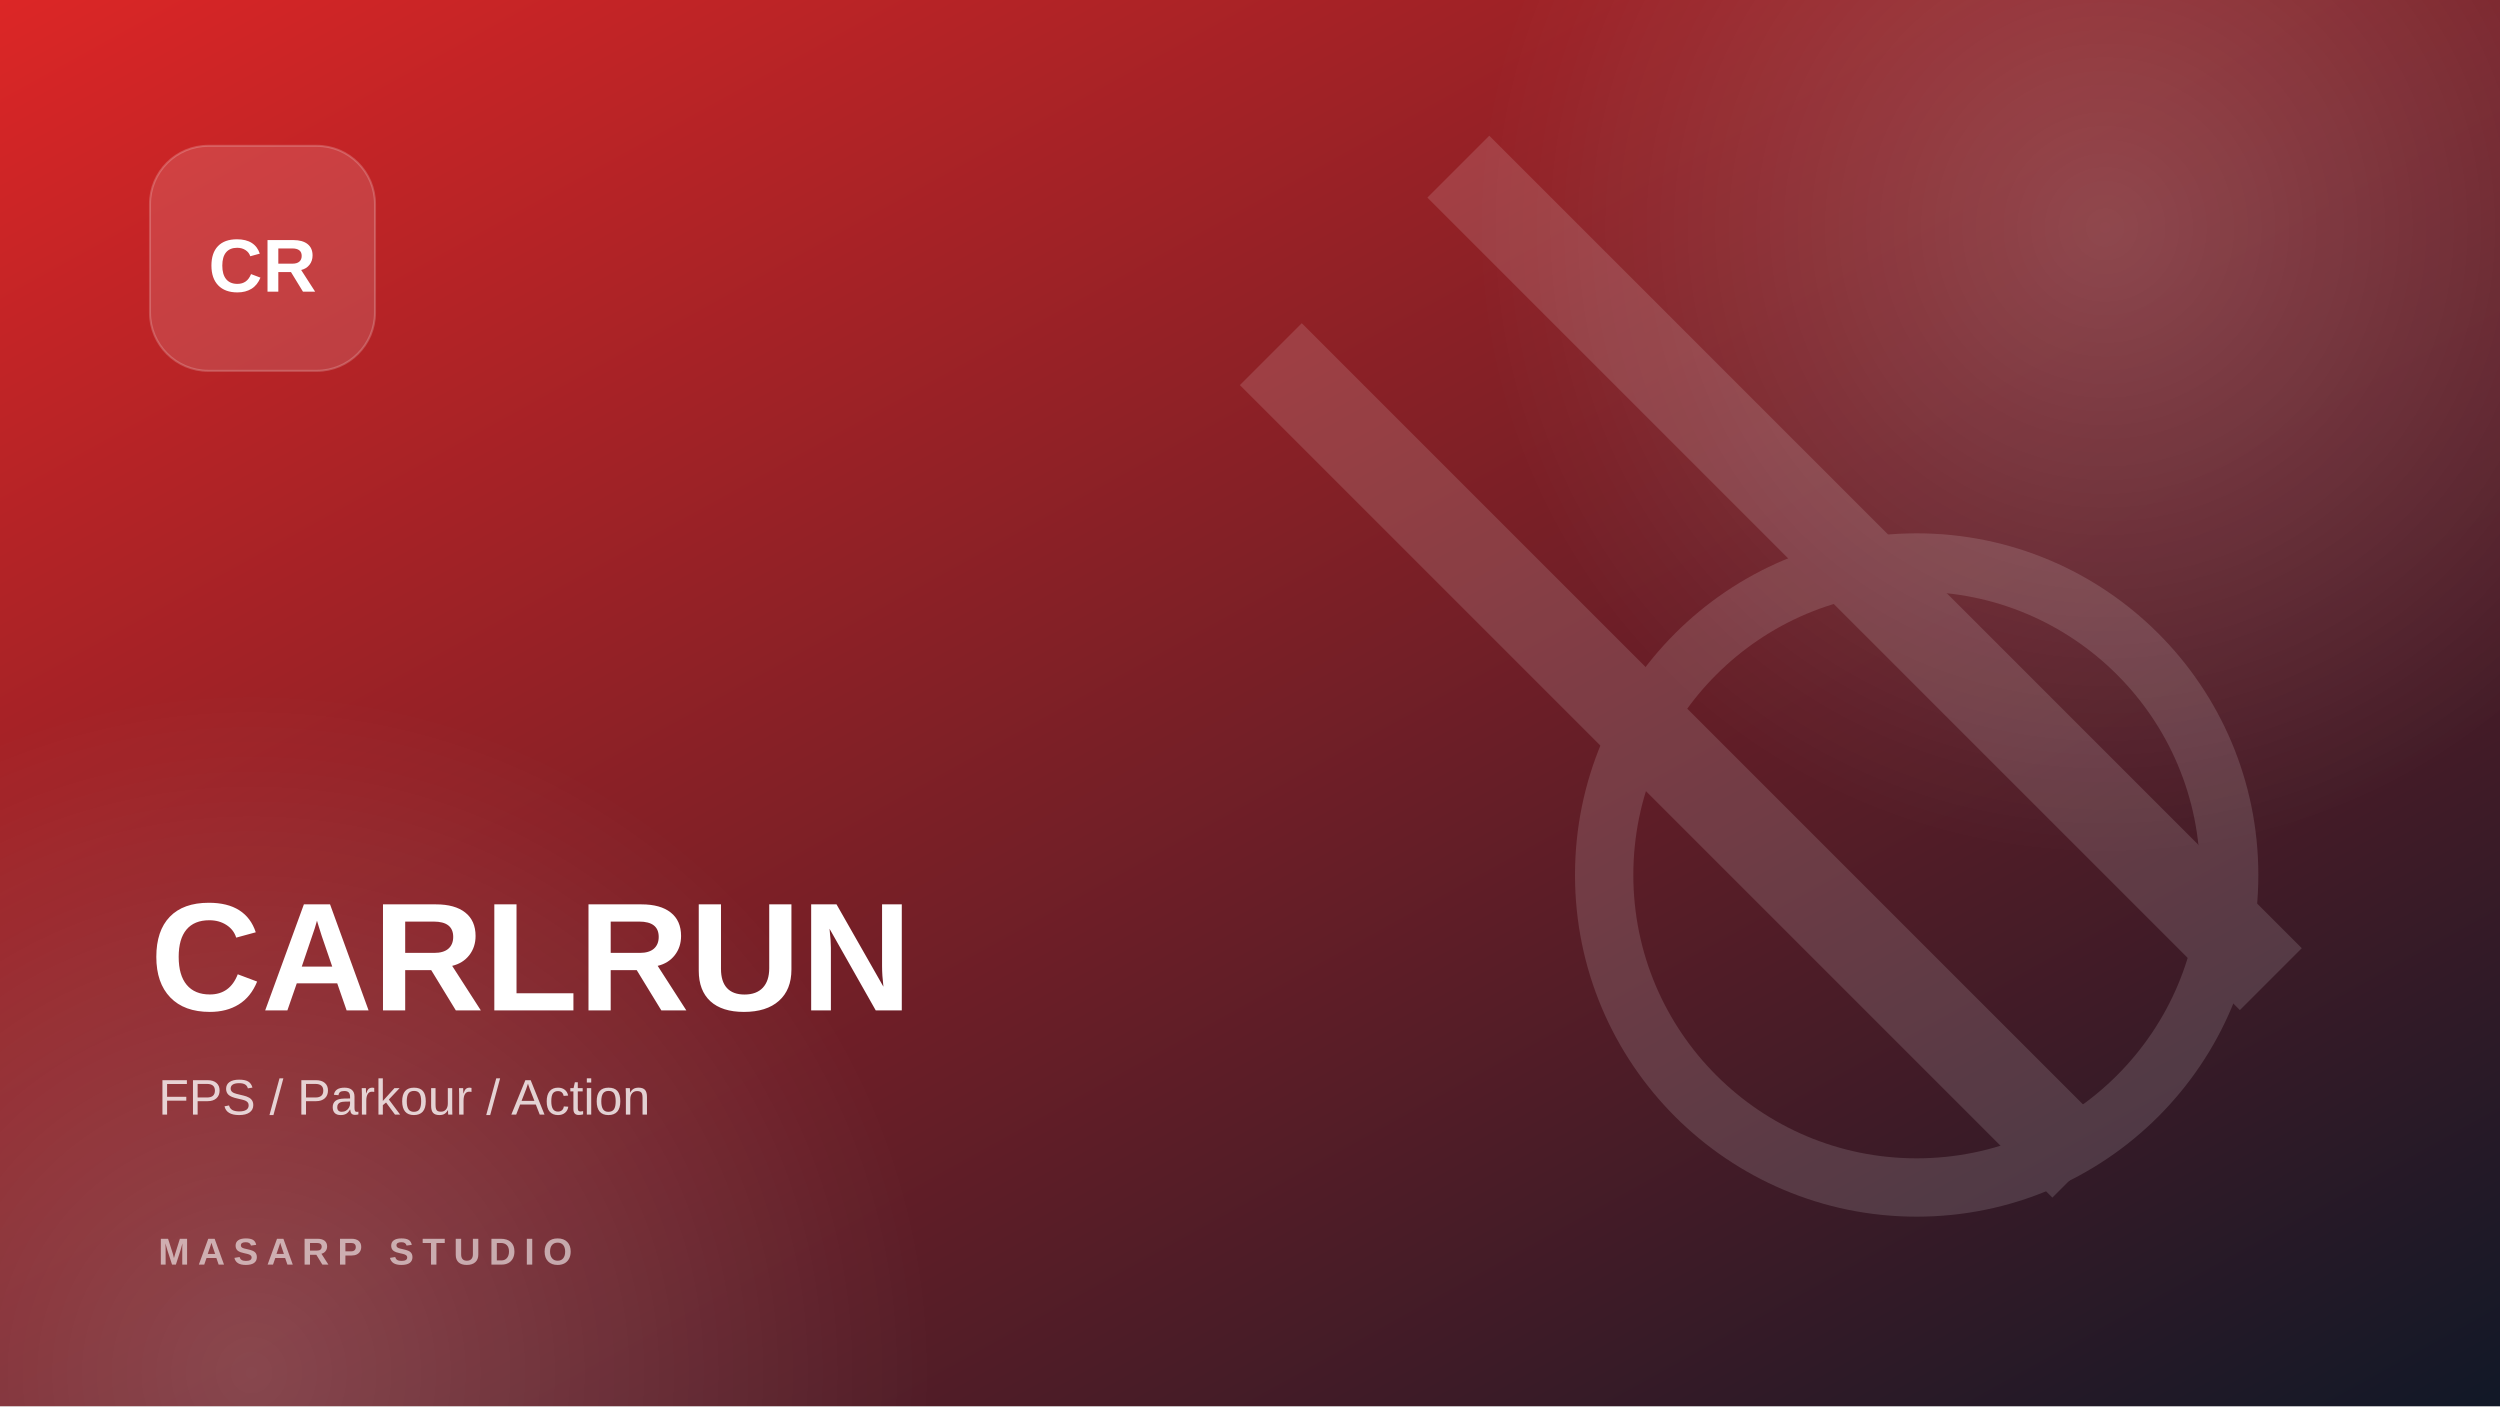
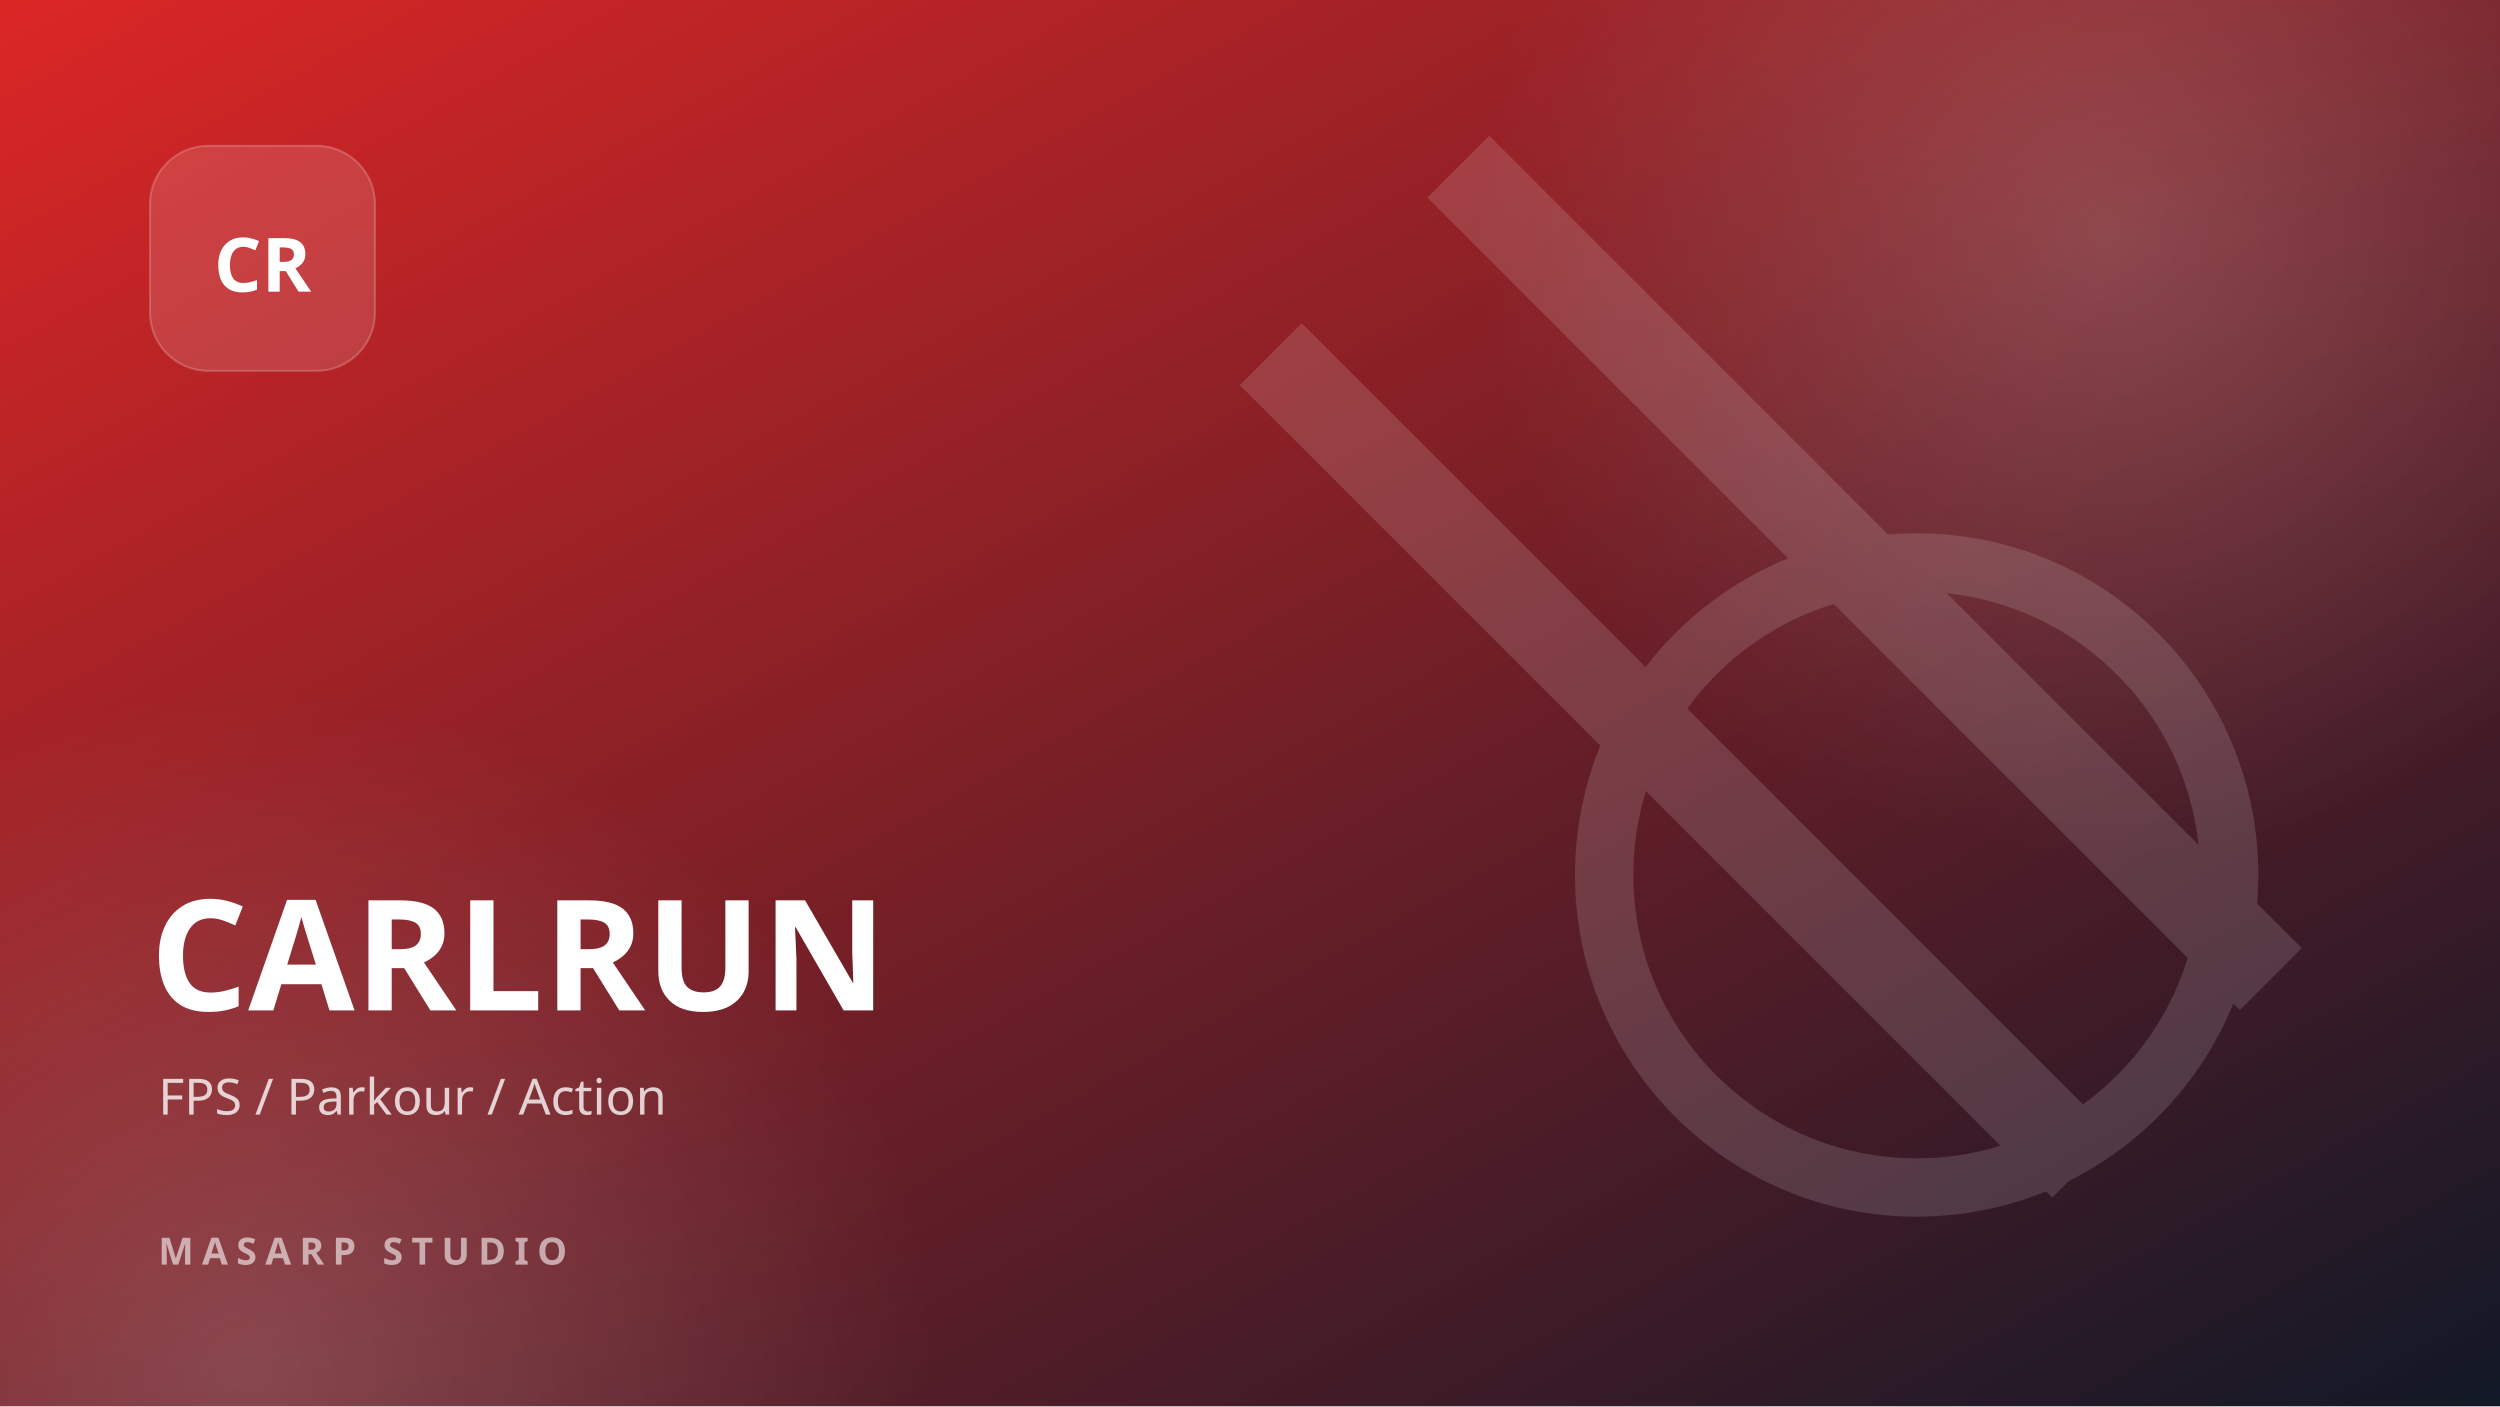
<svg xmlns="http://www.w3.org/2000/svg" viewBox="0 0 1200 675" role="img" aria-label="CARLRUN cover fallback">
  <defs>
    <linearGradient id="g" x1="0" y1="0" x2="1" y2="1">
      <stop stop-color="#dc2626" />
      <stop offset="1" stop-color="#111827" />
    </linearGradient>
    <radialGradient id="r">
      <stop stop-color="#fff" stop-opacity=".18" />
      <stop offset="1" stop-color="#fff" stop-opacity="0" />
    </radialGradient>
  </defs>
  <rect width="1200" height="675" fill="url(#g)" />
  <circle cx="1010" cy="110" r="300" fill="url(#r)" />
  <circle cx="120" cy="660" r="330" fill="url(#r)" />
  <g opacity=".14" stroke="#fff" fill="none">
    <path d="M700 80l390 390M610 170l390 390" stroke-width="42" />
    <circle cx="920" cy="420" r="150" stroke-width="28" />
  </g>
  <rect x="72" y="70" width="108" height="108" rx="28" fill="#fff" fill-opacity=".13" stroke="#fff" stroke-opacity=".2" />
-   <text x="126" y="140" text-anchor="middle" font-family="Arial,sans-serif" font-size="36" font-weight="900" fill="#fff">CR</text>
-   <text x="72" y="485" font-family="Arial,sans-serif" font-size="74" font-weight="900" fill="#fff">CARLRUN</text>
-   <text x="76" y="535" font-family="Arial,sans-serif" font-size="24" fill="#fff" fill-opacity=".78">FPS / Parkour / Action</text>
-   <text x="76" y="607" font-family="Arial,sans-serif" font-size="18" font-weight="700" letter-spacing="4" fill="#fff" fill-opacity=".58">MASARP STUDIO</text>
+   <text x="126" y="140" text-anchor="middle" font-family="sans-serif" font-size="36" font-weight="900" fill="#fff">CR</text>
+   <text x="72" y="485" font-family="sans-serif" font-size="74" font-weight="900" fill="#fff">CARLRUN</text>
+   <text x="76" y="535" font-family="sans-serif" font-size="24" fill="#fff" fill-opacity=".78">FPS / Parkour / Action</text>
+   <text x="76" y="607" font-family="sans-serif" font-size="18" font-weight="700" letter-spacing="4" fill="#fff" fill-opacity=".58">MASARP STUDIO</text>
</svg>
